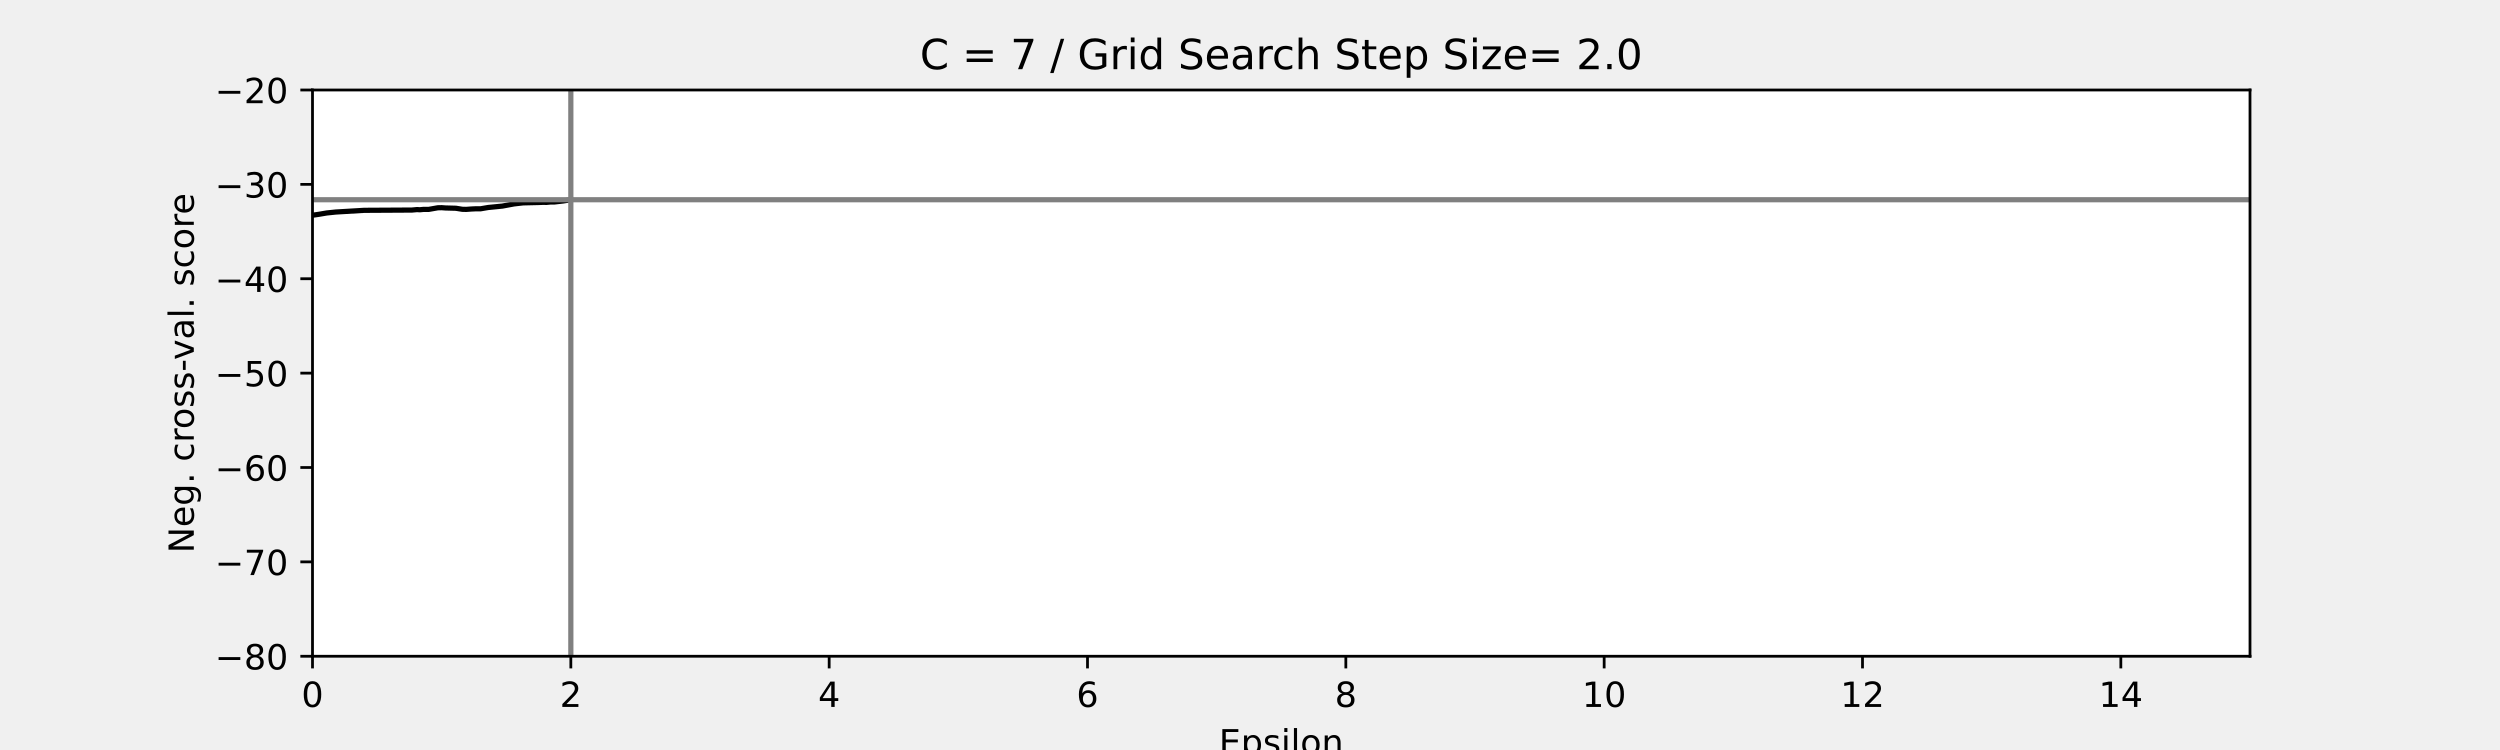
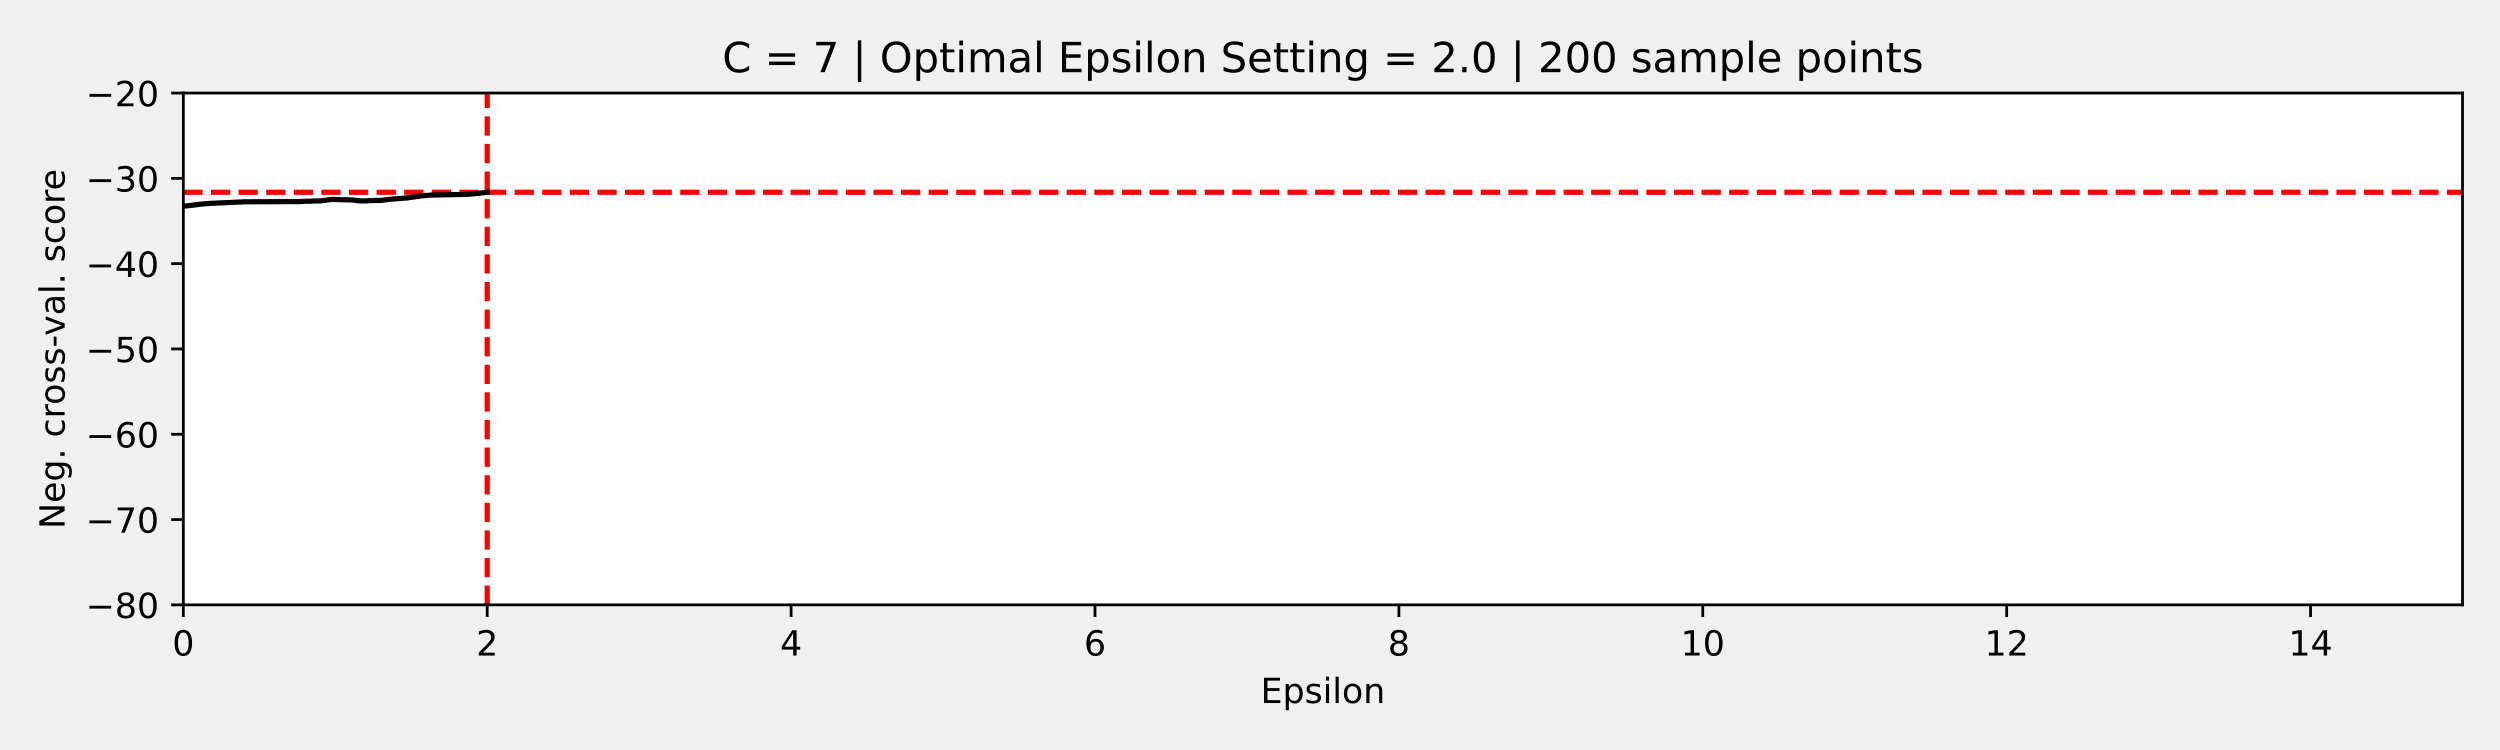
<svg xmlns="http://www.w3.org/2000/svg" xmlns:xlink="http://www.w3.org/1999/xlink" height="216pt" version="1.1" viewBox="0 0 720 216" width="720pt">
  <defs>
    <style type="text/css">*{stroke-linecap:butt;stroke-linejoin:round;}</style>
  </defs>
  <g id="figure_1">
    <g id="patch_1">
      <path d="M 0 216  L 720 216  L 720 0  L 0 0  z " style="fill:none;" />
    </g>
    <g id="axes_1">
      <g id="patch_2">
-         <path d="M 90 189  L 648 189  L 648 25.92  L 90 25.92  z " style="fill:#ffffff;" />
+         <path d="M 52.8 174.2  L 709.2 174.2  L 709.2 26.8  L 52.8 26.8  z " style="fill:#ffffff;" />
      </g>
      <g id="matplotlib.axis_1">
        <g id="xtick_1">
          <g id="line2d_1">
            <defs>
-               <path d="M 0 0  L 0 3.5  " id="ma2c698147a" style="stroke:#000000;stroke-width:0.8;" />
+               <path d="M 0 0  L 0 3.5  " id="m118360ecc0" style="stroke:#000000;stroke-width:0.8;" />
            </defs>
            <g>
-               <use style="stroke:#000000;stroke-width:0.8;" x="90" xlink:href="#ma2c698147a" y="189" />
+               <use style="stroke:#000000;stroke-width:0.8;" x="52.8" xlink:href="#m118360ecc0" y="174.2" />
            </g>
          </g>
          <g id="text_1">
-             <g transform="translate(86.81875 203.5984)scale(0.1 -0.1)">
+             <g transform="translate(49.61875 188.7984)scale(0.1 -0.1)">
              <defs>
                <path d="M 2034 4250  Q 1547 4250 1301 3770  Q 1056 3291 1056 2328  Q 1056 1369 1301 889  Q 1547 409 2034 409  Q 2525 409 2770 889  Q 3016 1369 3016 2328  Q 3016 3291 2770 3770  Q 2525 4250 2034 4250  z M 2034 4750  Q 2819 4750 3233 4129  Q 3647 3509 3647 2328  Q 3647 1150 3233 529  Q 2819 -91 2034 -91  Q 1250 -91 836 529  Q 422 1150 422 2328  Q 422 3509 836 4129  Q 1250 4750 2034 4750  z " id="DejaVuSans-30" transform="scale(0.015625)" />
              </defs>
              <use xlink:href="#DejaVuSans-30" />
            </g>
          </g>
        </g>
        <g id="xtick_2">
          <g id="line2d_2">
            <g>
-               <use style="stroke:#000000;stroke-width:0.8;" x="164.4" xlink:href="#ma2c698147a" y="189" />
+               <use style="stroke:#000000;stroke-width:0.8;" x="140.32" xlink:href="#m118360ecc0" y="174.2" />
            </g>
          </g>
          <g id="text_2">
-             <g transform="translate(161.2188 203.5984)scale(0.1 -0.1)">
+             <g transform="translate(137.1387 188.7984)scale(0.1 -0.1)">
              <defs>
                <path d="M 1228 531  L 3431 531  L 3431 0  L 469 0  L 469 531  Q 828 903 1448 1529  Q 2069 2156 2228 2338  Q 2531 2678 2651 2914  Q 2772 3150 2772 3378  Q 2772 3750 2511 3984  Q 2250 4219 1831 4219  Q 1534 4219 1204 4116  Q 875 4013 500 3803  L 500 4441  Q 881 4594 1212 4672  Q 1544 4750 1819 4750  Q 2544 4750 2975 4387  Q 3406 4025 3406 3419  Q 3406 3131 3298 2873  Q 3191 2616 2906 2266  Q 2828 2175 2409 1742  Q 1991 1309 1228 531  z " id="DejaVuSans-32" transform="scale(0.015625)" />
              </defs>
              <use xlink:href="#DejaVuSans-32" />
            </g>
          </g>
        </g>
        <g id="xtick_3">
          <g id="line2d_3">
            <g>
-               <use style="stroke:#000000;stroke-width:0.8;" x="238.8" xlink:href="#ma2c698147a" y="189" />
+               <use style="stroke:#000000;stroke-width:0.8;" x="227.84" xlink:href="#m118360ecc0" y="174.2" />
            </g>
          </g>
          <g id="text_3">
-             <g transform="translate(235.6188 203.5984)scale(0.1 -0.1)">
+             <g transform="translate(224.6587 188.7984)scale(0.1 -0.1)">
              <defs>
                <path d="M 2419 4116  L 825 1625  L 2419 1625  L 2419 4116  z M 2253 4666  L 3047 4666  L 3047 1625  L 3713 1625  L 3713 1100  L 3047 1100  L 3047 0  L 2419 0  L 2419 1100  L 313 1100  L 313 1709  L 2253 4666  z " id="DejaVuSans-34" transform="scale(0.015625)" />
              </defs>
              <use xlink:href="#DejaVuSans-34" />
            </g>
          </g>
        </g>
        <g id="xtick_4">
          <g id="line2d_4">
            <g>
-               <use style="stroke:#000000;stroke-width:0.8;" x="313.2" xlink:href="#ma2c698147a" y="189" />
+               <use style="stroke:#000000;stroke-width:0.8;" x="315.36" xlink:href="#m118360ecc0" y="174.2" />
            </g>
          </g>
          <g id="text_4">
-             <g transform="translate(310.0188 203.5984)scale(0.1 -0.1)">
+             <g transform="translate(312.1787 188.7984)scale(0.1 -0.1)">
              <defs>
                <path d="M 2113 2584  Q 1688 2584 1439 2293  Q 1191 2003 1191 1497  Q 1191 994 1439 701  Q 1688 409 2113 409  Q 2538 409 2786 701  Q 3034 994 3034 1497  Q 3034 2003 2786 2293  Q 2538 2584 2113 2584  z M 3366 4563  L 3366 3988  Q 3128 4100 2886 4159  Q 2644 4219 2406 4219  Q 1781 4219 1451 3797  Q 1122 3375 1075 2522  Q 1259 2794 1537 2939  Q 1816 3084 2150 3084  Q 2853 3084 3261 2657  Q 3669 2231 3669 1497  Q 3669 778 3244 343  Q 2819 -91 2113 -91  Q 1303 -91 875 529  Q 447 1150 447 2328  Q 447 3434 972 4092  Q 1497 4750 2381 4750  Q 2619 4750 2861 4703  Q 3103 4656 3366 4563  z " id="DejaVuSans-36" transform="scale(0.015625)" />
              </defs>
              <use xlink:href="#DejaVuSans-36" />
            </g>
          </g>
        </g>
        <g id="xtick_5">
          <g id="line2d_5">
            <g>
-               <use style="stroke:#000000;stroke-width:0.8;" x="387.6" xlink:href="#ma2c698147a" y="189" />
+               <use style="stroke:#000000;stroke-width:0.8;" x="402.88" xlink:href="#m118360ecc0" y="174.2" />
            </g>
          </g>
          <g id="text_5">
-             <g transform="translate(384.4187 203.5984)scale(0.1 -0.1)">
+             <g transform="translate(399.6988 188.7984)scale(0.1 -0.1)">
              <defs>
                <path d="M 2034 2216  Q 1584 2216 1326 1975  Q 1069 1734 1069 1313  Q 1069 891 1326 650  Q 1584 409 2034 409  Q 2484 409 2743 651  Q 3003 894 3003 1313  Q 3003 1734 2745 1975  Q 2488 2216 2034 2216  z M 1403 2484  Q 997 2584 770 2862  Q 544 3141 544 3541  Q 544 4100 942 4425  Q 1341 4750 2034 4750  Q 2731 4750 3128 4425  Q 3525 4100 3525 3541  Q 3525 3141 3298 2862  Q 3072 2584 2669 2484  Q 3125 2378 3379 2068  Q 3634 1759 3634 1313  Q 3634 634 3220 271  Q 2806 -91 2034 -91  Q 1263 -91 848 271  Q 434 634 434 1313  Q 434 1759 690 2068  Q 947 2378 1403 2484  z M 1172 3481  Q 1172 3119 1398 2916  Q 1625 2713 2034 2713  Q 2441 2713 2670 2916  Q 2900 3119 2900 3481  Q 2900 3844 2670 4047  Q 2441 4250 2034 4250  Q 1625 4250 1398 4047  Q 1172 3844 1172 3481  z " id="DejaVuSans-38" transform="scale(0.015625)" />
              </defs>
              <use xlink:href="#DejaVuSans-38" />
            </g>
          </g>
        </g>
        <g id="xtick_6">
          <g id="line2d_6">
            <g>
-               <use style="stroke:#000000;stroke-width:0.8;" x="462" xlink:href="#ma2c698147a" y="189" />
+               <use style="stroke:#000000;stroke-width:0.8;" x="490.4" xlink:href="#m118360ecc0" y="174.2" />
            </g>
          </g>
          <g id="text_6">
-             <g transform="translate(455.6375 203.5984)scale(0.1 -0.1)">
+             <g transform="translate(484.0375 188.7984)scale(0.1 -0.1)">
              <defs>
                <path d="M 794 531  L 1825 531  L 1825 4091  L 703 3866  L 703 4441  L 1819 4666  L 2450 4666  L 2450 531  L 3481 531  L 3481 0  L 794 0  L 794 531  z " id="DejaVuSans-31" transform="scale(0.015625)" />
              </defs>
              <use xlink:href="#DejaVuSans-31" />
              <use x="63.623" xlink:href="#DejaVuSans-30" />
            </g>
          </g>
        </g>
        <g id="xtick_7">
          <g id="line2d_7">
            <g>
-               <use style="stroke:#000000;stroke-width:0.8;" x="536.4" xlink:href="#ma2c698147a" y="189" />
+               <use style="stroke:#000000;stroke-width:0.8;" x="577.92" xlink:href="#m118360ecc0" y="174.2" />
            </g>
          </g>
          <g id="text_7">
-             <g transform="translate(530.0375 203.5984)scale(0.1 -0.1)">
+             <g transform="translate(571.5575 188.7984)scale(0.1 -0.1)">
              <use xlink:href="#DejaVuSans-31" />
              <use x="63.623" xlink:href="#DejaVuSans-32" />
            </g>
          </g>
        </g>
        <g id="xtick_8">
          <g id="line2d_8">
            <g>
-               <use style="stroke:#000000;stroke-width:0.8;" x="610.8" xlink:href="#ma2c698147a" y="189" />
+               <use style="stroke:#000000;stroke-width:0.8;" x="665.44" xlink:href="#m118360ecc0" y="174.2" />
            </g>
          </g>
          <g id="text_8">
-             <g transform="translate(604.4375 203.5984)scale(0.1 -0.1)">
+             <g transform="translate(659.0775 188.7984)scale(0.1 -0.1)">
              <use xlink:href="#DejaVuSans-31" />
              <use x="63.623" xlink:href="#DejaVuSans-34" />
            </g>
          </g>
        </g>
        <g id="text_9">
-           <g transform="translate(351.0555 217.2766)scale(0.1 -0.1)">
+           <g transform="translate(363.0555 202.4766)scale(0.1 -0.1)">
            <defs>
              <path d="M 628 4666  L 3578 4666  L 3578 4134  L 1259 4134  L 1259 2753  L 3481 2753  L 3481 2222  L 1259 2222  L 1259 531  L 3634 531  L 3634 0  L 628 0  L 628 4666  z " id="DejaVuSans-45" transform="scale(0.015625)" />
              <path d="M 1159 525  L 1159 -1331  L 581 -1331  L 581 3500  L 1159 3500  L 1159 2969  Q 1341 3281 1617 3432  Q 1894 3584 2278 3584  Q 2916 3584 3314 3078  Q 3713 2572 3713 1747  Q 3713 922 3314 415  Q 2916 -91 2278 -91  Q 1894 -91 1617 61  Q 1341 213 1159 525  z M 3116 1747  Q 3116 2381 2855 2742  Q 2594 3103 2138 3103  Q 1681 3103 1420 2742  Q 1159 2381 1159 1747  Q 1159 1113 1420 752  Q 1681 391 2138 391  Q 2594 391 2855 752  Q 3116 1113 3116 1747  z " id="DejaVuSans-70" transform="scale(0.015625)" />
              <path d="M 2834 3397  L 2834 2853  Q 2591 2978 2328 3040  Q 2066 3103 1784 3103  Q 1356 3103 1142 2972  Q 928 2841 928 2578  Q 928 2378 1081 2264  Q 1234 2150 1697 2047  L 1894 2003  Q 2506 1872 2764 1633  Q 3022 1394 3022 966  Q 3022 478 2636 193  Q 2250 -91 1575 -91  Q 1294 -91 989 -36  Q 684 19 347 128  L 347 722  Q 666 556 975 473  Q 1284 391 1588 391  Q 1994 391 2212 530  Q 2431 669 2431 922  Q 2431 1156 2273 1281  Q 2116 1406 1581 1522  L 1381 1569  Q 847 1681 609 1914  Q 372 2147 372 2553  Q 372 3047 722 3315  Q 1072 3584 1716 3584  Q 2034 3584 2315 3537  Q 2597 3491 2834 3397  z " id="DejaVuSans-73" transform="scale(0.015625)" />
              <path d="M 603 3500  L 1178 3500  L 1178 0  L 603 0  L 603 3500  z M 603 4863  L 1178 4863  L 1178 4134  L 603 4134  L 603 4863  z " id="DejaVuSans-69" transform="scale(0.015625)" />
              <path d="M 603 4863  L 1178 4863  L 1178 0  L 603 0  L 603 4863  z " id="DejaVuSans-6c" transform="scale(0.015625)" />
              <path d="M 1959 3097  Q 1497 3097 1228 2736  Q 959 2375 959 1747  Q 959 1119 1226 758  Q 1494 397 1959 397  Q 2419 397 2687 759  Q 2956 1122 2956 1747  Q 2956 2369 2687 2733  Q 2419 3097 1959 3097  z M 1959 3584  Q 2709 3584 3137 3096  Q 3566 2609 3566 1747  Q 3566 888 3137 398  Q 2709 -91 1959 -91  Q 1206 -91 779 398  Q 353 888 353 1747  Q 353 2609 779 3096  Q 1206 3584 1959 3584  z " id="DejaVuSans-6f" transform="scale(0.015625)" />
              <path d="M 3513 2113  L 3513 0  L 2938 0  L 2938 2094  Q 2938 2591 2744 2837  Q 2550 3084 2163 3084  Q 1697 3084 1428 2787  Q 1159 2491 1159 1978  L 1159 0  L 581 0  L 581 3500  L 1159 3500  L 1159 2956  Q 1366 3272 1645 3428  Q 1925 3584 2291 3584  Q 2894 3584 3203 3211  Q 3513 2838 3513 2113  z " id="DejaVuSans-6e" transform="scale(0.015625)" />
            </defs>
            <use xlink:href="#DejaVuSans-45" />
            <use x="63.184" xlink:href="#DejaVuSans-70" />
            <use x="126.66" xlink:href="#DejaVuSans-73" />
            <use x="178.76" xlink:href="#DejaVuSans-69" />
            <use x="206.543" xlink:href="#DejaVuSans-6c" />
            <use x="234.326" xlink:href="#DejaVuSans-6f" />
            <use x="295.508" xlink:href="#DejaVuSans-6e" />
          </g>
        </g>
      </g>
      <g id="matplotlib.axis_2">
        <g id="ytick_1">
          <g id="line2d_9">
            <defs>
-               <path d="M 0 0  L -3.5 0  " id="m23033813d8" style="stroke:#000000;stroke-width:0.8;" />
+               <path d="M 0 0  L -3.5 0  " id="me83973081f" style="stroke:#000000;stroke-width:0.8;" />
            </defs>
            <g>
-               <use style="stroke:#000000;stroke-width:0.8;" x="90" xlink:href="#m23033813d8" y="189" />
+               <use style="stroke:#000000;stroke-width:0.8;" x="52.8" xlink:href="#me83973081f" y="174.2" />
            </g>
          </g>
          <g id="text_10">
-             <g transform="translate(61.89531 192.7992)scale(0.1 -0.1)">
+             <g transform="translate(24.69531 177.9992)scale(0.1 -0.1)">
              <defs>
                <path d="M 678 2272  L 4684 2272  L 4684 1741  L 678 1741  L 678 2272  z " id="DejaVuSans-2212" transform="scale(0.015625)" />
              </defs>
              <use xlink:href="#DejaVuSans-2212" />
              <use x="83.789" xlink:href="#DejaVuSans-38" />
              <use x="147.412" xlink:href="#DejaVuSans-30" />
            </g>
          </g>
        </g>
        <g id="ytick_2">
          <g id="line2d_10">
            <g>
-               <use style="stroke:#000000;stroke-width:0.8;" x="90" xlink:href="#m23033813d8" y="161.82" />
+               <use style="stroke:#000000;stroke-width:0.8;" x="52.8" xlink:href="#me83973081f" y="149.633" />
            </g>
          </g>
          <g id="text_11">
-             <g transform="translate(61.89531 165.6192)scale(0.1 -0.1)">
+             <g transform="translate(24.69531 153.4326)scale(0.1 -0.1)">
              <defs>
                <path d="M 525 4666  L 3525 4666  L 3525 4397  L 1831 0  L 1172 0  L 2766 4134  L 525 4134  L 525 4666  z " id="DejaVuSans-37" transform="scale(0.015625)" />
              </defs>
              <use xlink:href="#DejaVuSans-2212" />
              <use x="83.789" xlink:href="#DejaVuSans-37" />
              <use x="147.412" xlink:href="#DejaVuSans-30" />
            </g>
          </g>
        </g>
        <g id="ytick_3">
          <g id="line2d_11">
            <g>
-               <use style="stroke:#000000;stroke-width:0.8;" x="90" xlink:href="#m23033813d8" y="134.64" />
+               <use style="stroke:#000000;stroke-width:0.8;" x="52.8" xlink:href="#me83973081f" y="125.067" />
            </g>
          </g>
          <g id="text_12">
-             <g transform="translate(61.89531 138.4392)scale(0.1 -0.1)">
+             <g transform="translate(24.69531 128.8659)scale(0.1 -0.1)">
              <use xlink:href="#DejaVuSans-2212" />
              <use x="83.789" xlink:href="#DejaVuSans-36" />
              <use x="147.412" xlink:href="#DejaVuSans-30" />
            </g>
          </g>
        </g>
        <g id="ytick_4">
          <g id="line2d_12">
            <g>
-               <use style="stroke:#000000;stroke-width:0.8;" x="90" xlink:href="#m23033813d8" y="107.46" />
+               <use style="stroke:#000000;stroke-width:0.8;" x="52.8" xlink:href="#me83973081f" y="100.5" />
            </g>
          </g>
          <g id="text_13">
-             <g transform="translate(61.89531 111.2592)scale(0.1 -0.1)">
+             <g transform="translate(24.69531 104.2992)scale(0.1 -0.1)">
              <defs>
                <path d="M 691 4666  L 3169 4666  L 3169 4134  L 1269 4134  L 1269 2991  Q 1406 3038 1543 3061  Q 1681 3084 1819 3084  Q 2600 3084 3056 2656  Q 3513 2228 3513 1497  Q 3513 744 3044 326  Q 2575 -91 1722 -91  Q 1428 -91 1123 -41  Q 819 9 494 109  L 494 744  Q 775 591 1075 516  Q 1375 441 1709 441  Q 2250 441 2565 725  Q 2881 1009 2881 1497  Q 2881 1984 2565 2268  Q 2250 2553 1709 2553  Q 1456 2553 1204 2497  Q 953 2441 691 2322  L 691 4666  z " id="DejaVuSans-35" transform="scale(0.015625)" />
              </defs>
              <use xlink:href="#DejaVuSans-2212" />
              <use x="83.789" xlink:href="#DejaVuSans-35" />
              <use x="147.412" xlink:href="#DejaVuSans-30" />
            </g>
          </g>
        </g>
        <g id="ytick_5">
          <g id="line2d_13">
            <g>
-               <use style="stroke:#000000;stroke-width:0.8;" x="90" xlink:href="#m23033813d8" y="80.28" />
+               <use style="stroke:#000000;stroke-width:0.8;" x="52.8" xlink:href="#me83973081f" y="75.933" />
            </g>
          </g>
          <g id="text_14">
-             <g transform="translate(61.89531 84.07922)scale(0.1 -0.1)">
+             <g transform="translate(24.69531 79.73255)scale(0.1 -0.1)">
              <use xlink:href="#DejaVuSans-2212" />
              <use x="83.789" xlink:href="#DejaVuSans-34" />
              <use x="147.412" xlink:href="#DejaVuSans-30" />
            </g>
          </g>
        </g>
        <g id="ytick_6">
          <g id="line2d_14">
            <g>
-               <use style="stroke:#000000;stroke-width:0.8;" x="90" xlink:href="#m23033813d8" y="53.1" />
+               <use style="stroke:#000000;stroke-width:0.8;" x="52.8" xlink:href="#me83973081f" y="51.367" />
            </g>
          </g>
          <g id="text_15">
-             <g transform="translate(61.89531 56.89922)scale(0.1 -0.1)">
+             <g transform="translate(24.69531 55.16589)scale(0.1 -0.1)">
              <defs>
                <path d="M 2597 2516  Q 3050 2419 3304 2112  Q 3559 1806 3559 1356  Q 3559 666 3084 287  Q 2609 -91 1734 -91  Q 1441 -91 1130 -33  Q 819 25 488 141  L 488 750  Q 750 597 1062 519  Q 1375 441 1716 441  Q 2309 441 2620 675  Q 2931 909 2931 1356  Q 2931 1769 2642 2001  Q 2353 2234 1838 2234  L 1294 2234  L 1294 2753  L 1863 2753  Q 2328 2753 2575 2939  Q 2822 3125 2822 3475  Q 2822 3834 2567 4026  Q 2313 4219 1838 4219  Q 1578 4219 1281 4162  Q 984 4106 628 3988  L 628 4550  Q 988 4650 1302 4700  Q 1616 4750 1894 4750  Q 2613 4750 3031 4423  Q 3450 4097 3450 3541  Q 3450 3153 3228 2886  Q 3006 2619 2597 2516  z " id="DejaVuSans-33" transform="scale(0.015625)" />
              </defs>
              <use xlink:href="#DejaVuSans-2212" />
              <use x="83.789" xlink:href="#DejaVuSans-33" />
              <use x="147.412" xlink:href="#DejaVuSans-30" />
            </g>
          </g>
        </g>
        <g id="ytick_7">
          <g id="line2d_15">
            <g>
-               <use style="stroke:#000000;stroke-width:0.8;" x="90" xlink:href="#m23033813d8" y="25.92" />
+               <use style="stroke:#000000;stroke-width:0.8;" x="52.8" xlink:href="#me83973081f" y="26.8" />
            </g>
          </g>
          <g id="text_16">
-             <g transform="translate(61.89531 29.71922)scale(0.1 -0.1)">
+             <g transform="translate(24.69531 30.59922)scale(0.1 -0.1)">
              <use xlink:href="#DejaVuSans-2212" />
              <use x="83.789" xlink:href="#DejaVuSans-32" />
              <use x="147.412" xlink:href="#DejaVuSans-30" />
            </g>
          </g>
        </g>
        <g id="text_17">
-           <g transform="translate(55.81562 159.2866)rotate(-90)scale(0.1 -0.1)">
+           <g transform="translate(18.61563 152.3266)rotate(-90)scale(0.1 -0.1)">
            <defs>
              <path d="M 628 4666  L 1478 4666  L 3547 763  L 3547 4666  L 4159 4666  L 4159 0  L 3309 0  L 1241 3903  L 1241 0  L 628 0  L 628 4666  z " id="DejaVuSans-4e" transform="scale(0.015625)" />
              <path d="M 3597 1894  L 3597 1613  L 953 1613  Q 991 1019 1311 708  Q 1631 397 2203 397  Q 2534 397 2845 478  Q 3156 559 3463 722  L 3463 178  Q 3153 47 2828 -22  Q 2503 -91 2169 -91  Q 1331 -91 842 396  Q 353 884 353 1716  Q 353 2575 817 3079  Q 1281 3584 2069 3584  Q 2775 3584 3186 3129  Q 3597 2675 3597 1894  z M 3022 2063  Q 3016 2534 2758 2815  Q 2500 3097 2075 3097  Q 1594 3097 1305 2825  Q 1016 2553 972 2059  L 3022 2063  z " id="DejaVuSans-65" transform="scale(0.015625)" />
              <path d="M 2906 1791  Q 2906 2416 2648 2759  Q 2391 3103 1925 3103  Q 1463 3103 1205 2759  Q 947 2416 947 1791  Q 947 1169 1205 825  Q 1463 481 1925 481  Q 2391 481 2648 825  Q 2906 1169 2906 1791  z M 3481 434  Q 3481 -459 3084 -895  Q 2688 -1331 1869 -1331  Q 1566 -1331 1297 -1286  Q 1028 -1241 775 -1147  L 775 -588  Q 1028 -725 1275 -790  Q 1522 -856 1778 -856  Q 2344 -856 2625 -561  Q 2906 -266 2906 331  L 2906 616  Q 2728 306 2450 153  Q 2172 0 1784 0  Q 1141 0 747 490  Q 353 981 353 1791  Q 353 2603 747 3093  Q 1141 3584 1784 3584  Q 2172 3584 2450 3431  Q 2728 3278 2906 2969  L 2906 3500  L 3481 3500  L 3481 434  z " id="DejaVuSans-67" transform="scale(0.015625)" />
              <path d="M 684 794  L 1344 794  L 1344 0  L 684 0  L 684 794  z " id="DejaVuSans-2e" transform="scale(0.015625)" />
              <path id="DejaVuSans-20" transform="scale(0.015625)" />
              <path d="M 3122 3366  L 3122 2828  Q 2878 2963 2633 3030  Q 2388 3097 2138 3097  Q 1578 3097 1268 2742  Q 959 2388 959 1747  Q 959 1106 1268 751  Q 1578 397 2138 397  Q 2388 397 2633 464  Q 2878 531 3122 666  L 3122 134  Q 2881 22 2623 -34  Q 2366 -91 2075 -91  Q 1284 -91 818 406  Q 353 903 353 1747  Q 353 2603 823 3093  Q 1294 3584 2113 3584  Q 2378 3584 2631 3529  Q 2884 3475 3122 3366  z " id="DejaVuSans-63" transform="scale(0.015625)" />
              <path d="M 2631 2963  Q 2534 3019 2420 3045  Q 2306 3072 2169 3072  Q 1681 3072 1420 2755  Q 1159 2438 1159 1844  L 1159 0  L 581 0  L 581 3500  L 1159 3500  L 1159 2956  Q 1341 3275 1631 3429  Q 1922 3584 2338 3584  Q 2397 3584 2469 3576  Q 2541 3569 2628 3553  L 2631 2963  z " id="DejaVuSans-72" transform="scale(0.015625)" />
              <path d="M 313 2009  L 1997 2009  L 1997 1497  L 313 1497  L 313 2009  z " id="DejaVuSans-2d" transform="scale(0.015625)" />
              <path d="M 191 3500  L 800 3500  L 1894 563  L 2988 3500  L 3597 3500  L 2284 0  L 1503 0  L 191 3500  z " id="DejaVuSans-76" transform="scale(0.015625)" />
              <path d="M 2194 1759  Q 1497 1759 1228 1600  Q 959 1441 959 1056  Q 959 750 1161 570  Q 1363 391 1709 391  Q 2188 391 2477 730  Q 2766 1069 2766 1631  L 2766 1759  L 2194 1759  z M 3341 1997  L 3341 0  L 2766 0  L 2766 531  Q 2569 213 2275 61  Q 1981 -91 1556 -91  Q 1019 -91 701 211  Q 384 513 384 1019  Q 384 1609 779 1909  Q 1175 2209 1959 2209  L 2766 2209  L 2766 2266  Q 2766 2663 2505 2880  Q 2244 3097 1772 3097  Q 1472 3097 1187 3025  Q 903 2953 641 2809  L 641 3341  Q 956 3463 1253 3523  Q 1550 3584 1831 3584  Q 2591 3584 2966 3190  Q 3341 2797 3341 1997  z " id="DejaVuSans-61" transform="scale(0.015625)" />
            </defs>
            <use xlink:href="#DejaVuSans-4e" />
            <use x="74.805" xlink:href="#DejaVuSans-65" />
            <use x="136.328" xlink:href="#DejaVuSans-67" />
            <use x="199.805" xlink:href="#DejaVuSans-2e" />
            <use x="231.592" xlink:href="#DejaVuSans-20" />
            <use x="263.379" xlink:href="#DejaVuSans-63" />
            <use x="318.359" xlink:href="#DejaVuSans-72" />
            <use x="357.223" xlink:href="#DejaVuSans-6f" />
            <use x="418.404" xlink:href="#DejaVuSans-73" />
            <use x="470.504" xlink:href="#DejaVuSans-73" />
            <use x="522.604" xlink:href="#DejaVuSans-2d" />
            <use x="556.062" xlink:href="#DejaVuSans-76" />
            <use x="615.242" xlink:href="#DejaVuSans-61" />
            <use x="676.521" xlink:href="#DejaVuSans-6c" />
            <use x="704.305" xlink:href="#DejaVuSans-2e" />
            <use x="736.092" xlink:href="#DejaVuSans-20" />
            <use x="767.879" xlink:href="#DejaVuSans-73" />
            <use x="819.979" xlink:href="#DejaVuSans-63" />
            <use x="874.959" xlink:href="#DejaVuSans-6f" />
            <use x="936.141" xlink:href="#DejaVuSans-72" />
            <use x="975.004" xlink:href="#DejaVuSans-65" />
          </g>
        </g>
      </g>
      <g id="line2d_16">
-         <path clip-path="url(#p009536acc7)" d="M 90.372 61.934  L 91.86 61.716  L 94.092 61.336  L 96.696 61.064  L 104.88 60.575  L 118.644 60.493  L 120.132 60.357  L 120.876 60.411  L 121.992 60.303  L 123.48 60.303  L 126.084 59.841  L 127.2 59.813  L 128.316 59.895  L 131.292 59.977  L 133.152 60.276  L 134.268 60.303  L 135.756 60.194  L 136.872 60.14  L 138.36 60.14  L 140.592 59.759  L 144.684 59.351  L 148.032 58.726  L 150.636 58.427  L 155.1 58.319  L 156.588 58.264  L 157.332 58.291  L 158.448 58.183  L 159.564 58.183  L 162.168 57.884  L 164.4 57.53  L 164.4 57.53  " style="fill:none;stroke:#000000;stroke-linecap:square;stroke-width:1.5;" />
+         <path clip-path="url(#p77277ca960)" d="M 140.32 174.2  L 140.32 26.8  " style="fill:none;stroke:#ff0000;stroke-dasharray:5.55,2.4;stroke-dashoffset:0;stroke-width:1.5;" />
      </g>
      <g id="line2d_17">
-         <path clip-path="url(#p009536acc7)" d="M 164.4 189  L 164.4 25.92  " style="fill:none;stroke:#808080;stroke-linecap:square;stroke-width:1.5;" />
+         <path clip-path="url(#p77277ca960)" d="M 52.8 55.371  L 709.2 55.371  " style="fill:none;stroke:#ff0000;stroke-dasharray:5.55,2.4;stroke-dashoffset:0;stroke-width:1.5;" />
      </g>
      <g id="line2d_18">
-         <path clip-path="url(#p009536acc7)" d="M 90 57.53  L 648 57.53  " style="fill:none;stroke:#808080;stroke-linecap:square;stroke-width:1.5;" />
+         <path clip-path="url(#p77277ca960)" d="M 53.238 59.351  L 54.988 59.154  L 57.614 58.81  L 60.677 58.565  L 70.304 58.123  L 86.495 58.049  L 88.246 57.926  L 89.121 57.975  L 90.434 57.877  L 92.184 57.877  L 95.247 57.459  L 96.56 57.435  L 97.873 57.508  L 101.374 57.582  L 103.562 57.852  L 104.874 57.877  L 106.625 57.779  L 107.938 57.729  L 109.688 57.729  L 112.314 57.386  L 117.127 57.017  L 121.066 56.452  L 124.129 56.182  L 129.38 56.083  L 131.13 56.034  L 132.006 56.059  L 133.318 55.961  L 134.631 55.961  L 137.694 55.69  L 140.32 55.371  L 140.32 55.371  " style="fill:none;stroke:#000000;stroke-linecap:square;stroke-width:1.5;" />
      </g>
      <g id="patch_3">
-         <path d="M 90 189  L 90 25.92  " style="fill:none;stroke:#000000;stroke-linecap:square;stroke-linejoin:miter;stroke-width:0.8;" />
+         <path d="M 52.8 174.2  L 52.8 26.8  " style="fill:none;stroke:#000000;stroke-linecap:square;stroke-linejoin:miter;stroke-width:0.8;" />
      </g>
      <g id="patch_4">
-         <path d="M 648 189  L 648 25.92  " style="fill:none;stroke:#000000;stroke-linecap:square;stroke-linejoin:miter;stroke-width:0.8;" />
+         <path d="M 709.2 174.2  L 709.2 26.8  " style="fill:none;stroke:#000000;stroke-linecap:square;stroke-linejoin:miter;stroke-width:0.8;" />
      </g>
      <g id="patch_5">
-         <path d="M 90 189  L 648 189  " style="fill:none;stroke:#000000;stroke-linecap:square;stroke-linejoin:miter;stroke-width:0.8;" />
+         <path d="M 52.8 174.2  L 709.2 174.2  " style="fill:none;stroke:#000000;stroke-linecap:square;stroke-linejoin:miter;stroke-width:0.8;" />
      </g>
      <g id="patch_6">
-         <path d="M 90 25.92  L 648 25.92  " style="fill:none;stroke:#000000;stroke-linecap:square;stroke-linejoin:miter;stroke-width:0.8;" />
+         <path d="M 52.8 26.8  L 709.2 26.8  " style="fill:none;stroke:#000000;stroke-linecap:square;stroke-linejoin:miter;stroke-width:0.8;" />
      </g>
      <g id="text_18">
-         <g transform="translate(264.9375 19.92)scale(0.12 -0.12)">
+         <g transform="translate(208.0191 20.8)scale(0.12 -0.12)">
          <defs>
            <path d="M 4122 4306  L 4122 3641  Q 3803 3938 3442 4084  Q 3081 4231 2675 4231  Q 1875 4231 1450 3742  Q 1025 3253 1025 2328  Q 1025 1406 1450 917  Q 1875 428 2675 428  Q 3081 428 3442 575  Q 3803 722 4122 1019  L 4122 359  Q 3791 134 3420 21  Q 3050 -91 2638 -91  Q 1578 -91 968 557  Q 359 1206 359 2328  Q 359 3453 968 4101  Q 1578 4750 2638 4750  Q 3056 4750 3426 4639  Q 3797 4528 4122 4306  z " id="DejaVuSans-43" transform="scale(0.015625)" />
            <path d="M 678 2906  L 4684 2906  L 4684 2381  L 678 2381  L 678 2906  z M 678 1631  L 4684 1631  L 4684 1100  L 678 1100  L 678 1631  z " id="DejaVuSans-3d" transform="scale(0.015625)" />
-             <path d="M 1625 4666  L 2156 4666  L 531 -594  L 0 -594  L 1625 4666  z " id="DejaVuSans-2f" transform="scale(0.015625)" />
-             <path d="M 3809 666  L 3809 1919  L 2778 1919  L 2778 2438  L 4434 2438  L 4434 434  Q 4069 175 3628 42  Q 3188 -91 2688 -91  Q 1594 -91 976 548  Q 359 1188 359 2328  Q 359 3472 976 4111  Q 1594 4750 2688 4750  Q 3144 4750 3555 4637  Q 3966 4525 4313 4306  L 4313 3634  Q 3963 3931 3569 4081  Q 3175 4231 2741 4231  Q 1884 4231 1454 3753  Q 1025 3275 1025 2328  Q 1025 1384 1454 906  Q 1884 428 2741 428  Q 3075 428 3337 486  Q 3600 544 3809 666  z " id="DejaVuSans-47" transform="scale(0.015625)" />
-             <path d="M 2906 2969  L 2906 4863  L 3481 4863  L 3481 0  L 2906 0  L 2906 525  Q 2725 213 2448 61  Q 2172 -91 1784 -91  Q 1150 -91 751 415  Q 353 922 353 1747  Q 353 2572 751 3078  Q 1150 3584 1784 3584  Q 2172 3584 2448 3432  Q 2725 3281 2906 2969  z M 947 1747  Q 947 1113 1208 752  Q 1469 391 1925 391  Q 2381 391 2643 752  Q 2906 1113 2906 1747  Q 2906 2381 2643 2742  Q 2381 3103 1925 3103  Q 1469 3103 1208 2742  Q 947 2381 947 1747  z " id="DejaVuSans-64" transform="scale(0.015625)" />
+             <path d="M 1344 4891  L 1344 -1509  L 813 -1509  L 813 4891  L 1344 4891  z " id="DejaVuSans-7c" transform="scale(0.015625)" />
+             <path d="M 2522 4238  Q 1834 4238 1429 3725  Q 1025 3213 1025 2328  Q 1025 1447 1429 934  Q 1834 422 2522 422  Q 3209 422 3611 934  Q 4013 1447 4013 2328  Q 4013 3213 3611 3725  Q 3209 4238 2522 4238  z M 2522 4750  Q 3503 4750 4090 4092  Q 4678 3434 4678 2328  Q 4678 1225 4090 567  Q 3503 -91 2522 -91  Q 1538 -91 948 565  Q 359 1222 359 2328  Q 359 3434 948 4092  Q 1538 4750 2522 4750  z " id="DejaVuSans-4f" transform="scale(0.015625)" />
+             <path d="M 1172 4494  L 1172 3500  L 2356 3500  L 2356 3053  L 1172 3053  L 1172 1153  Q 1172 725 1289 603  Q 1406 481 1766 481  L 2356 481  L 2356 0  L 1766 0  Q 1100 0 847 248  Q 594 497 594 1153  L 594 3053  L 172 3053  L 172 3500  L 594 3500  L 594 4494  L 1172 4494  z " id="DejaVuSans-74" transform="scale(0.015625)" />
+             <path d="M 3328 2828  Q 3544 3216 3844 3400  Q 4144 3584 4550 3584  Q 5097 3584 5394 3201  Q 5691 2819 5691 2113  L 5691 0  L 5113 0  L 5113 2094  Q 5113 2597 4934 2840  Q 4756 3084 4391 3084  Q 3944 3084 3684 2787  Q 3425 2491 3425 1978  L 3425 0  L 2847 0  L 2847 2094  Q 2847 2600 2669 2842  Q 2491 3084 2119 3084  Q 1678 3084 1418 2786  Q 1159 2488 1159 1978  L 1159 0  L 581 0  L 581 3500  L 1159 3500  L 1159 2956  Q 1356 3278 1631 3431  Q 1906 3584 2284 3584  Q 2666 3584 2933 3390  Q 3200 3197 3328 2828  z " id="DejaVuSans-6d" transform="scale(0.015625)" />
            <path d="M 3425 4513  L 3425 3897  Q 3066 4069 2747 4153  Q 2428 4238 2131 4238  Q 1616 4238 1336 4038  Q 1056 3838 1056 3469  Q 1056 3159 1242 3001  Q 1428 2844 1947 2747  L 2328 2669  Q 3034 2534 3370 2195  Q 3706 1856 3706 1288  Q 3706 609 3251 259  Q 2797 -91 1919 -91  Q 1588 -91 1214 -16  Q 841 59 441 206  L 441 856  Q 825 641 1194 531  Q 1563 422 1919 422  Q 2459 422 2753 634  Q 3047 847 3047 1241  Q 3047 1584 2836 1778  Q 2625 1972 2144 2069  L 1759 2144  Q 1053 2284 737 2584  Q 422 2884 422 3419  Q 422 4038 858 4394  Q 1294 4750 2059 4750  Q 2388 4750 2728 4690  Q 3069 4631 3425 4513  z " id="DejaVuSans-53" transform="scale(0.015625)" />
-             <path d="M 3513 2113  L 3513 0  L 2938 0  L 2938 2094  Q 2938 2591 2744 2837  Q 2550 3084 2163 3084  Q 1697 3084 1428 2787  Q 1159 2491 1159 1978  L 1159 0  L 581 0  L 581 4863  L 1159 4863  L 1159 2956  Q 1366 3272 1645 3428  Q 1925 3584 2291 3584  Q 2894 3584 3203 3211  Q 3513 2838 3513 2113  z " id="DejaVuSans-68" transform="scale(0.015625)" />
-             <path d="M 1172 4494  L 1172 3500  L 2356 3500  L 2356 3053  L 1172 3053  L 1172 1153  Q 1172 725 1289 603  Q 1406 481 1766 481  L 2356 481  L 2356 0  L 1766 0  Q 1100 0 847 248  Q 594 497 594 1153  L 594 3053  L 172 3053  L 172 3500  L 594 3500  L 594 4494  L 1172 4494  z " id="DejaVuSans-74" transform="scale(0.015625)" />
-             <path d="M 353 3500  L 3084 3500  L 3084 2975  L 922 459  L 3084 459  L 3084 0  L 275 0  L 275 525  L 2438 3041  L 353 3041  L 353 3500  z " id="DejaVuSans-7a" transform="scale(0.015625)" />
          </defs>
          <use xlink:href="#DejaVuSans-43" />
          <use x="69.824" xlink:href="#DejaVuSans-20" />
          <use x="101.611" xlink:href="#DejaVuSans-3d" />
          <use x="185.4" xlink:href="#DejaVuSans-20" />
          <use x="217.188" xlink:href="#DejaVuSans-37" />
          <use x="280.811" xlink:href="#DejaVuSans-20" />
-           <use x="312.598" xlink:href="#DejaVuSans-2f" />
+           <use x="312.598" xlink:href="#DejaVuSans-7c" />
          <use x="346.289" xlink:href="#DejaVuSans-20" />
-           <use x="378.076" xlink:href="#DejaVuSans-47" />
-           <use x="455.566" xlink:href="#DejaVuSans-72" />
-           <use x="496.68" xlink:href="#DejaVuSans-69" />
-           <use x="524.463" xlink:href="#DejaVuSans-64" />
-           <use x="587.939" xlink:href="#DejaVuSans-20" />
-           <use x="619.727" xlink:href="#DejaVuSans-53" />
-           <use x="683.203" xlink:href="#DejaVuSans-65" />
-           <use x="744.727" xlink:href="#DejaVuSans-61" />
-           <use x="806.006" xlink:href="#DejaVuSans-72" />
-           <use x="844.869" xlink:href="#DejaVuSans-63" />
-           <use x="899.85" xlink:href="#DejaVuSans-68" />
-           <use x="963.229" xlink:href="#DejaVuSans-20" />
-           <use x="995.016" xlink:href="#DejaVuSans-53" />
-           <use x="1058.492" xlink:href="#DejaVuSans-74" />
-           <use x="1097.701" xlink:href="#DejaVuSans-65" />
-           <use x="1159.225" xlink:href="#DejaVuSans-70" />
-           <use x="1222.701" xlink:href="#DejaVuSans-20" />
-           <use x="1254.488" xlink:href="#DejaVuSans-53" />
-           <use x="1317.965" xlink:href="#DejaVuSans-69" />
-           <use x="1345.748" xlink:href="#DejaVuSans-7a" />
-           <use x="1398.238" xlink:href="#DejaVuSans-65" />
-           <use x="1459.762" xlink:href="#DejaVuSans-3d" />
-           <use x="1543.551" xlink:href="#DejaVuSans-20" />
-           <use x="1575.338" xlink:href="#DejaVuSans-32" />
-           <use x="1638.961" xlink:href="#DejaVuSans-2e" />
-           <use x="1670.748" xlink:href="#DejaVuSans-30" />
+           <use x="378.076" xlink:href="#DejaVuSans-4f" />
+           <use x="456.787" xlink:href="#DejaVuSans-70" />
+           <use x="520.264" xlink:href="#DejaVuSans-74" />
+           <use x="559.473" xlink:href="#DejaVuSans-69" />
+           <use x="587.256" xlink:href="#DejaVuSans-6d" />
+           <use x="684.668" xlink:href="#DejaVuSans-61" />
+           <use x="745.947" xlink:href="#DejaVuSans-6c" />
+           <use x="773.73" xlink:href="#DejaVuSans-20" />
+           <use x="805.518" xlink:href="#DejaVuSans-45" />
+           <use x="868.701" xlink:href="#DejaVuSans-70" />
+           <use x="932.178" xlink:href="#DejaVuSans-73" />
+           <use x="984.277" xlink:href="#DejaVuSans-69" />
+           <use x="1012.061" xlink:href="#DejaVuSans-6c" />
+           <use x="1039.844" xlink:href="#DejaVuSans-6f" />
+           <use x="1101.025" xlink:href="#DejaVuSans-6e" />
+           <use x="1164.404" xlink:href="#DejaVuSans-20" />
+           <use x="1196.191" xlink:href="#DejaVuSans-53" />
+           <use x="1259.668" xlink:href="#DejaVuSans-65" />
+           <use x="1321.191" xlink:href="#DejaVuSans-74" />
+           <use x="1360.4" xlink:href="#DejaVuSans-74" />
+           <use x="1399.609" xlink:href="#DejaVuSans-69" />
+           <use x="1427.393" xlink:href="#DejaVuSans-6e" />
+           <use x="1490.771" xlink:href="#DejaVuSans-67" />
+           <use x="1554.248" xlink:href="#DejaVuSans-20" />
+           <use x="1586.035" xlink:href="#DejaVuSans-3d" />
+           <use x="1669.824" xlink:href="#DejaVuSans-20" />
+           <use x="1701.611" xlink:href="#DejaVuSans-32" />
+           <use x="1765.234" xlink:href="#DejaVuSans-2e" />
+           <use x="1797.021" xlink:href="#DejaVuSans-30" />
+           <use x="1860.645" xlink:href="#DejaVuSans-20" />
+           <use x="1892.432" xlink:href="#DejaVuSans-7c" />
+           <use x="1926.123" xlink:href="#DejaVuSans-20" />
+           <use x="1957.91" xlink:href="#DejaVuSans-32" />
+           <use x="2021.533" xlink:href="#DejaVuSans-30" />
+           <use x="2085.156" xlink:href="#DejaVuSans-30" />
+           <use x="2148.779" xlink:href="#DejaVuSans-20" />
+           <use x="2180.566" xlink:href="#DejaVuSans-73" />
+           <use x="2232.666" xlink:href="#DejaVuSans-61" />
+           <use x="2293.945" xlink:href="#DejaVuSans-6d" />
+           <use x="2391.357" xlink:href="#DejaVuSans-70" />
+           <use x="2454.834" xlink:href="#DejaVuSans-6c" />
+           <use x="2482.617" xlink:href="#DejaVuSans-65" />
+           <use x="2544.141" xlink:href="#DejaVuSans-20" />
+           <use x="2575.928" xlink:href="#DejaVuSans-70" />
+           <use x="2639.404" xlink:href="#DejaVuSans-6f" />
+           <use x="2700.586" xlink:href="#DejaVuSans-69" />
+           <use x="2728.369" xlink:href="#DejaVuSans-6e" />
+           <use x="2791.748" xlink:href="#DejaVuSans-74" />
+           <use x="2830.957" xlink:href="#DejaVuSans-73" />
        </g>
      </g>
    </g>
  </g>
  <defs>
-     <clipPath id="p009536acc7">
-       <rect height="163.08" width="558" x="90" y="25.92" />
+     <clipPath id="p77277ca960">
+       <rect height="147.4" width="656.4" x="52.8" y="26.8" />
    </clipPath>
  </defs>
</svg>
